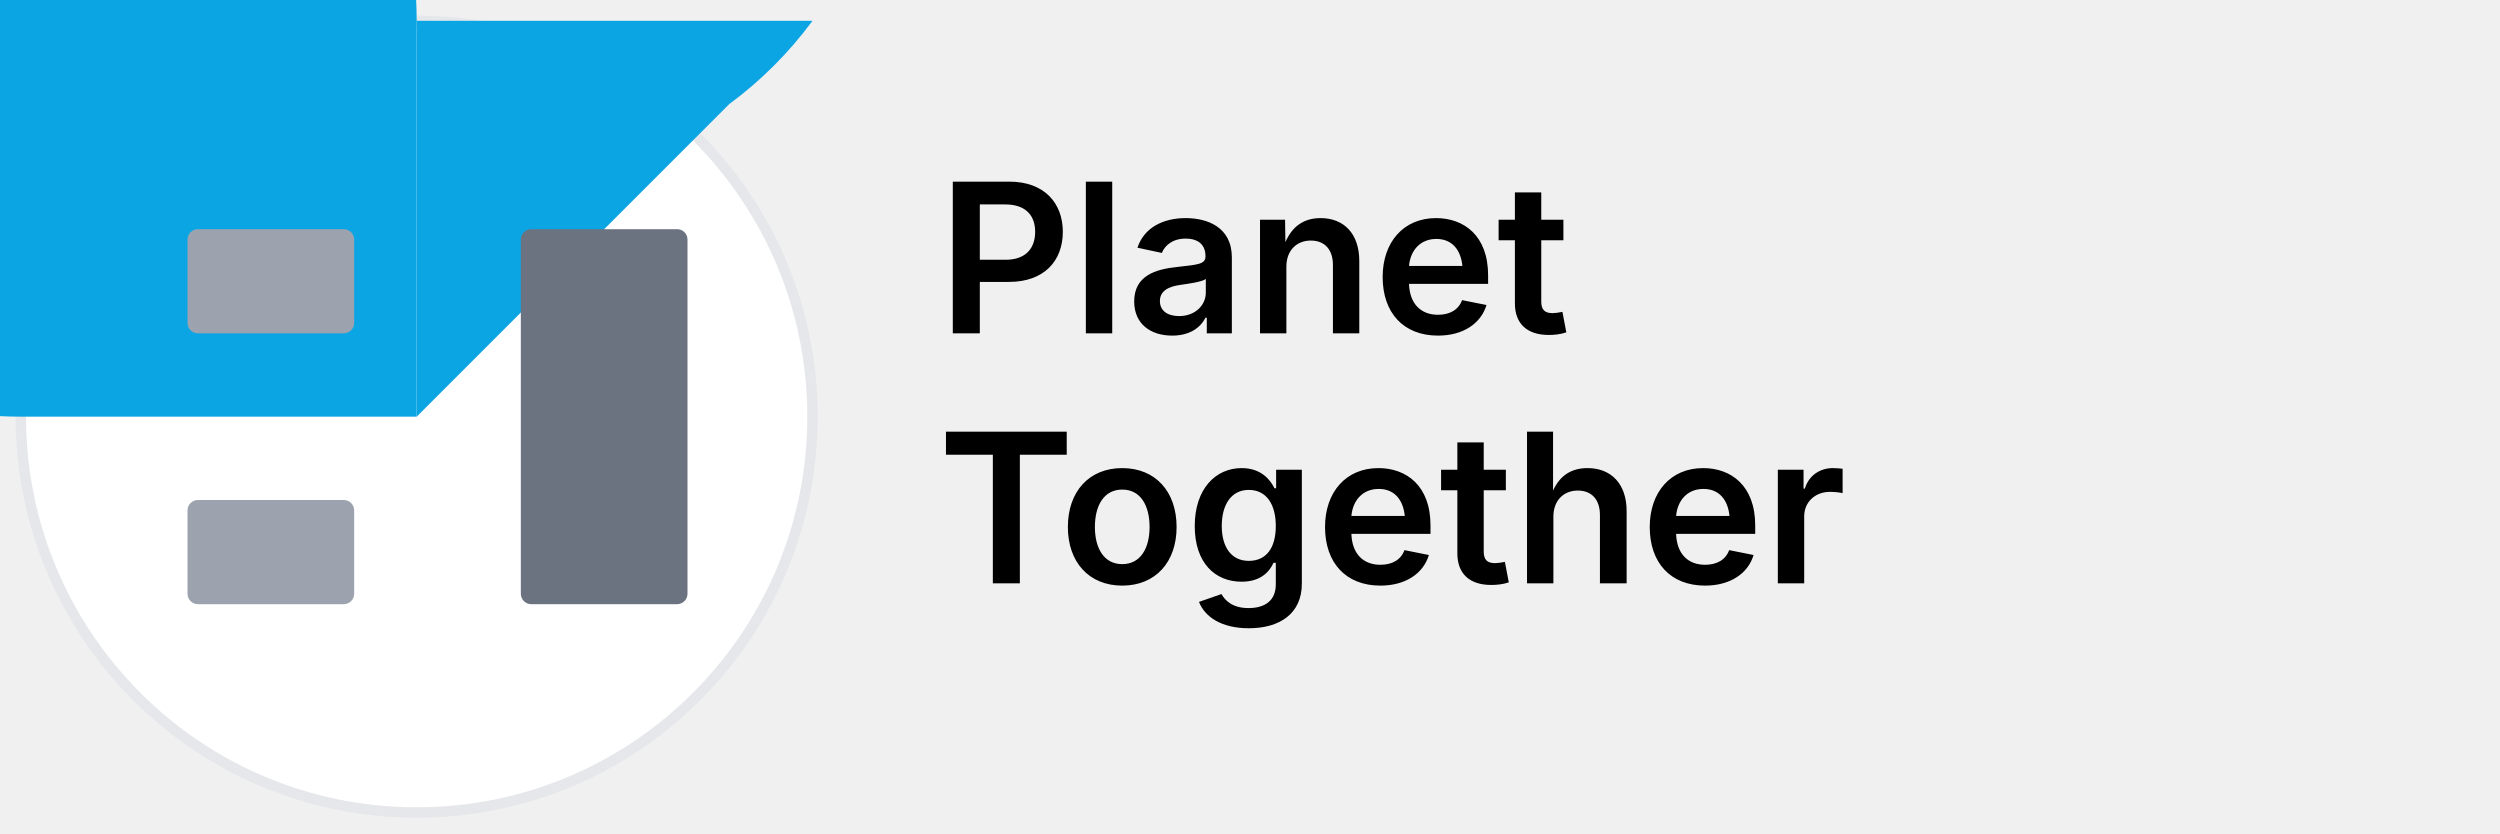
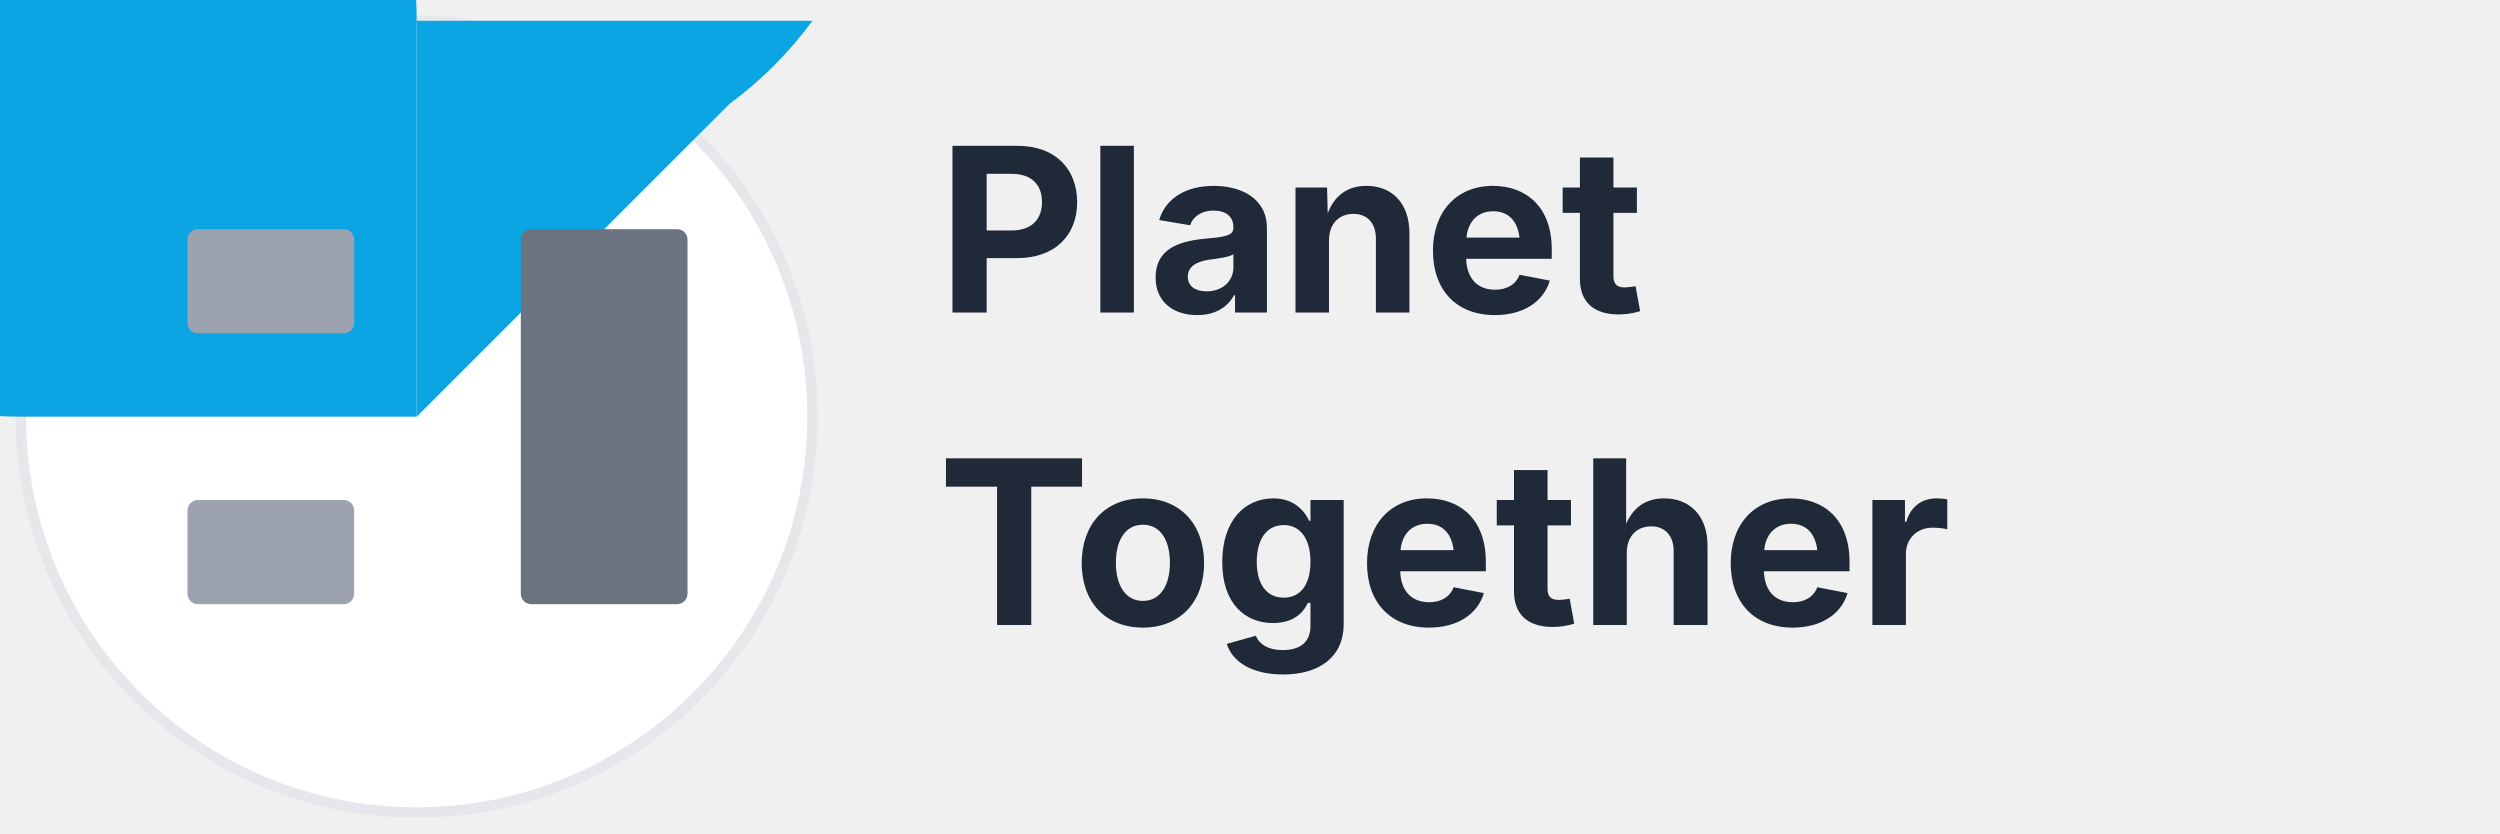
<svg xmlns="http://www.w3.org/2000/svg" width="120" height="40" viewBox="0 0 120 40" fill="none">
  <g transform="translate(0, 0)">
    <circle cx="20" cy="20" r="19" fill="#FFFFFF" stroke="#E5E7EB" stroke-width="0.5" />
    <path d="M 1 20 A 19 19 0 1 1 20 1 L 20 20 Z" fill="#0BA5E4" />
    <path d="M 20 1 L 39 1 A 19 19 0 0 1 35 5 L 20 20 Z" fill="#0BA5E4" />
    <rect x="9" y="11" width="8" height="5" fill="#9CA3AF" rx="0.5" />
    <rect x="9" y="24" width="8" height="5" fill="#9CA3AF" rx="0.5" />
    <rect x="25" y="11" width="8" height="18" fill="#6B7280" rx="0.5" />
  </g>
-   <text x="45" y="16" font-family="system-ui, -apple-system, sans-serif" font-size="10" font-weight="600" fill="currentColor">
+   <text x="45" y="15" font-family="system-ui, -apple-system, sans-serif" font-size="11" font-weight="700" fill="#1F2937">
    Planet
  </text>
-   <text x="45" y="28" font-family="system-ui, -apple-system, sans-serif" font-size="10" font-weight="600" fill="currentColor">
+   <text x="45" y="30" font-family="system-ui, -apple-system, sans-serif" font-size="11" font-weight="700" fill="#1F2937">
    Together
  </text>
</svg>
